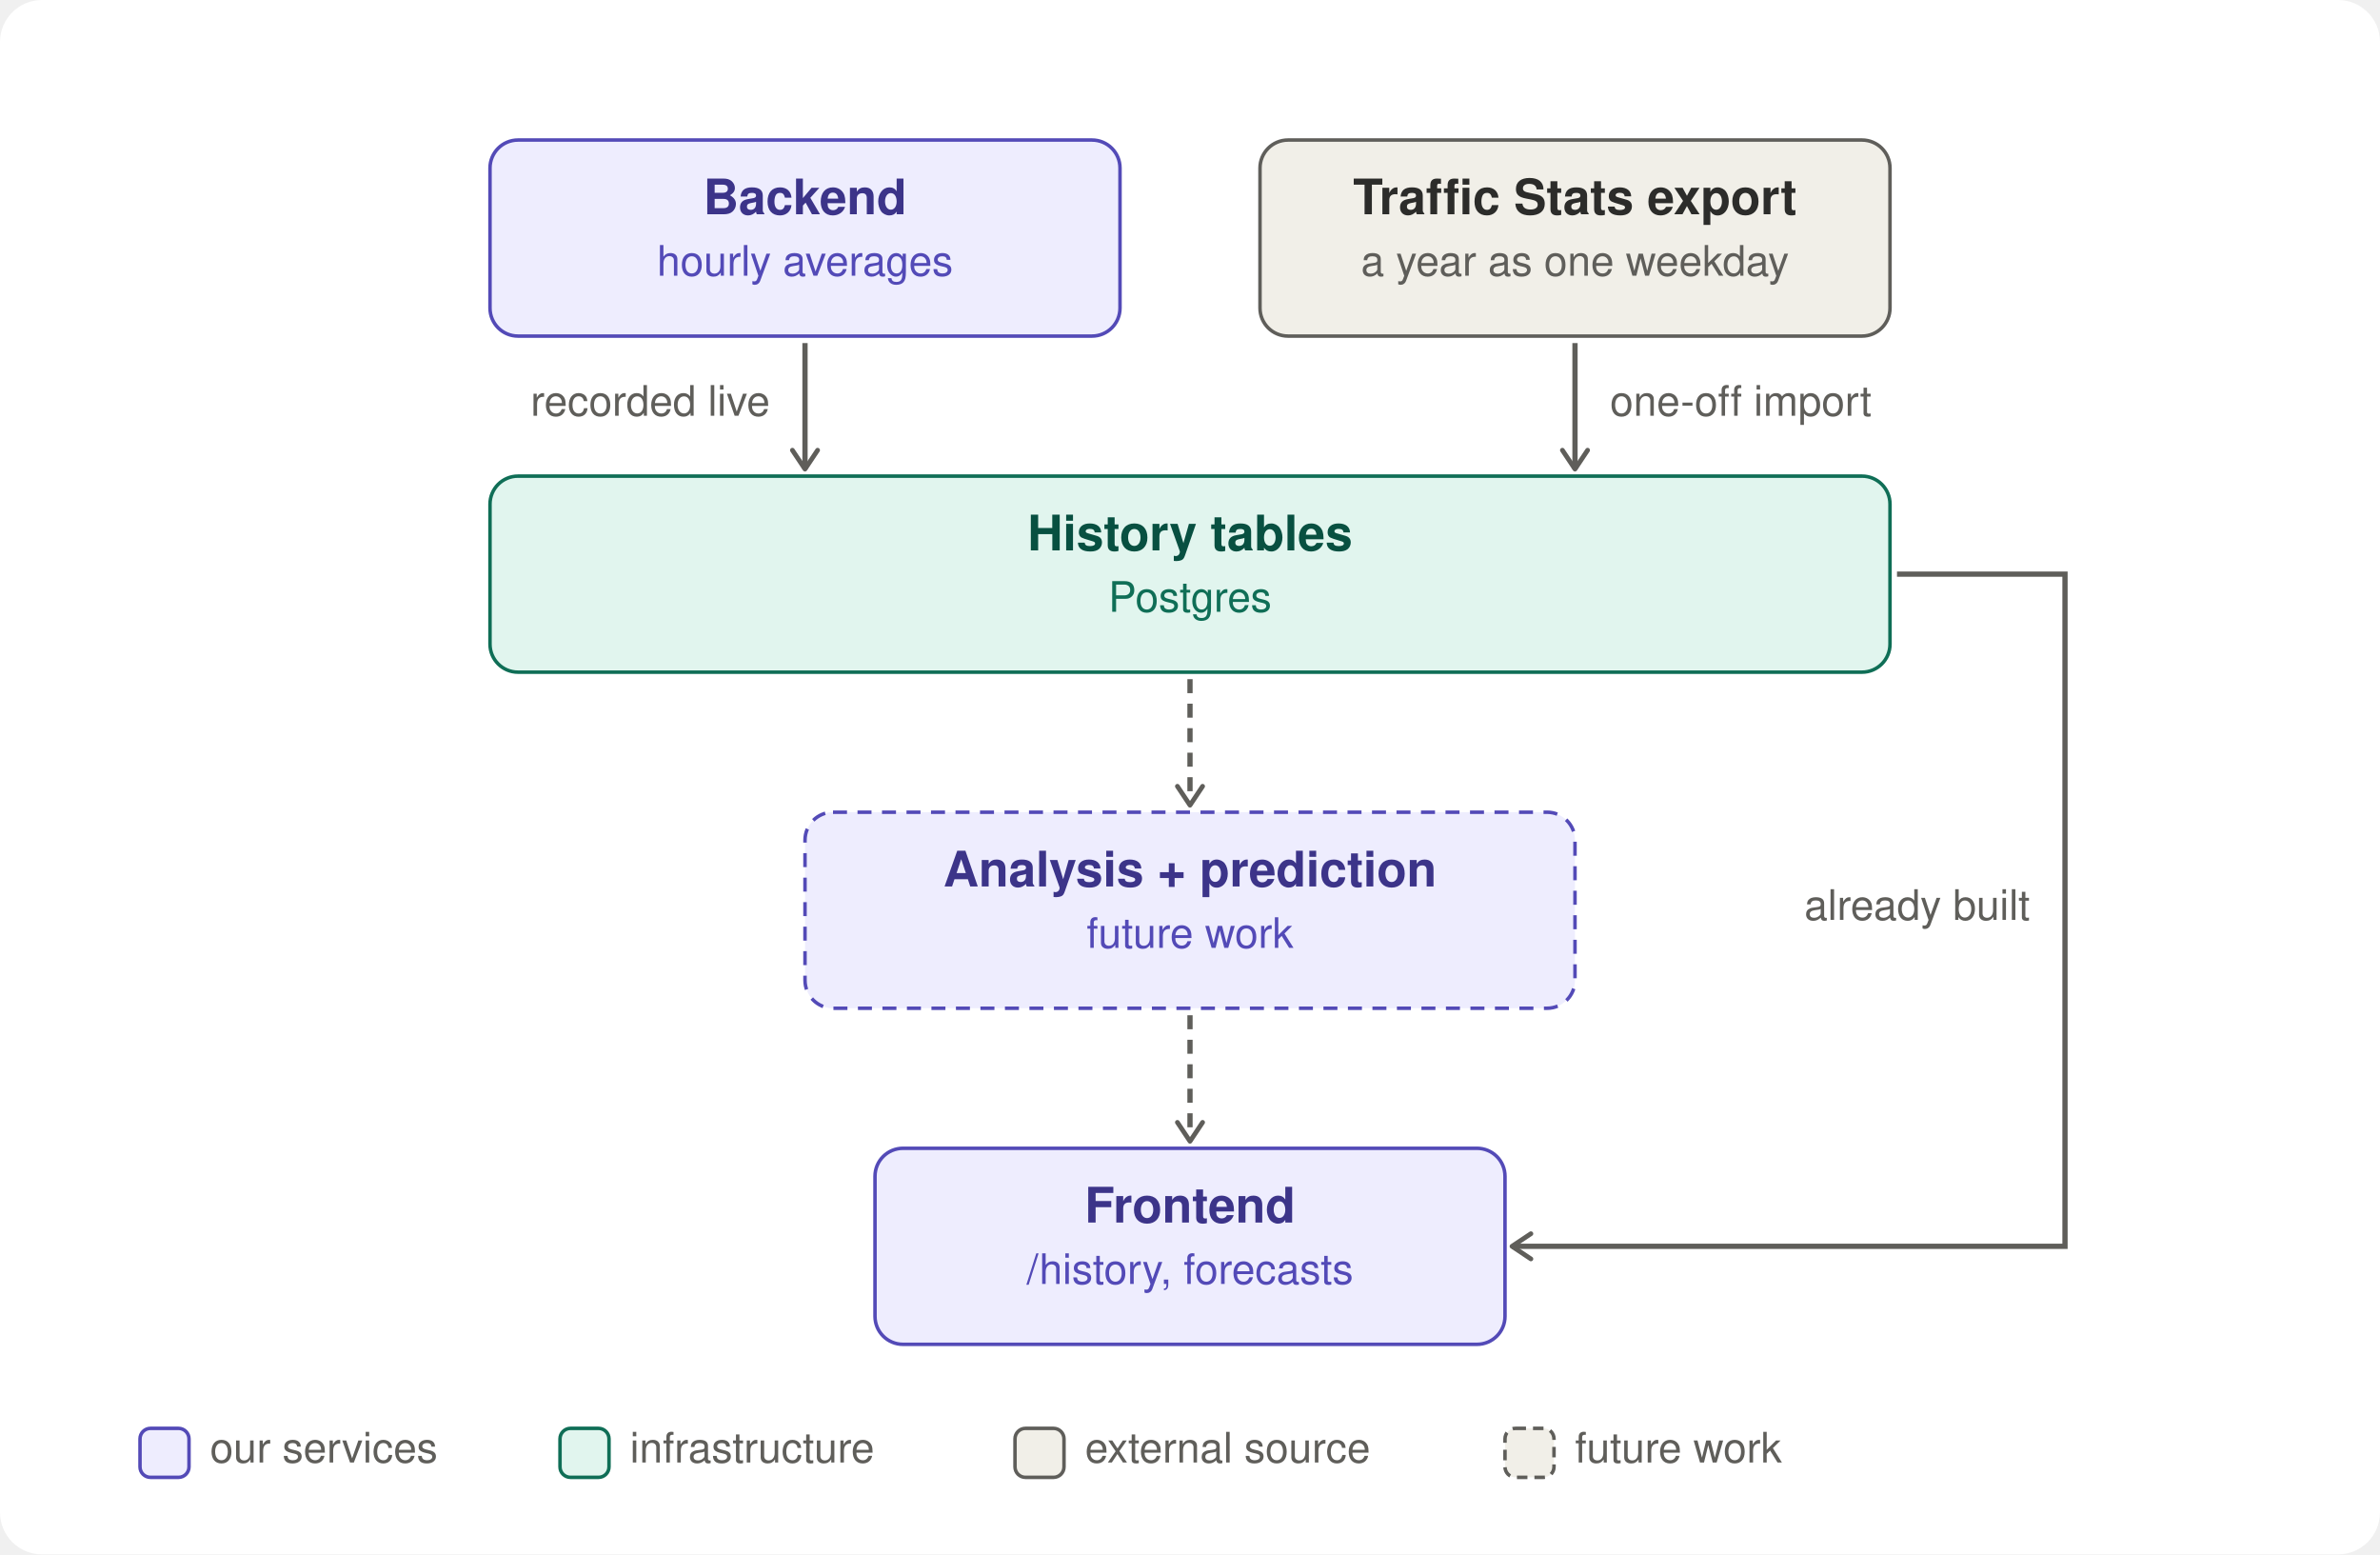
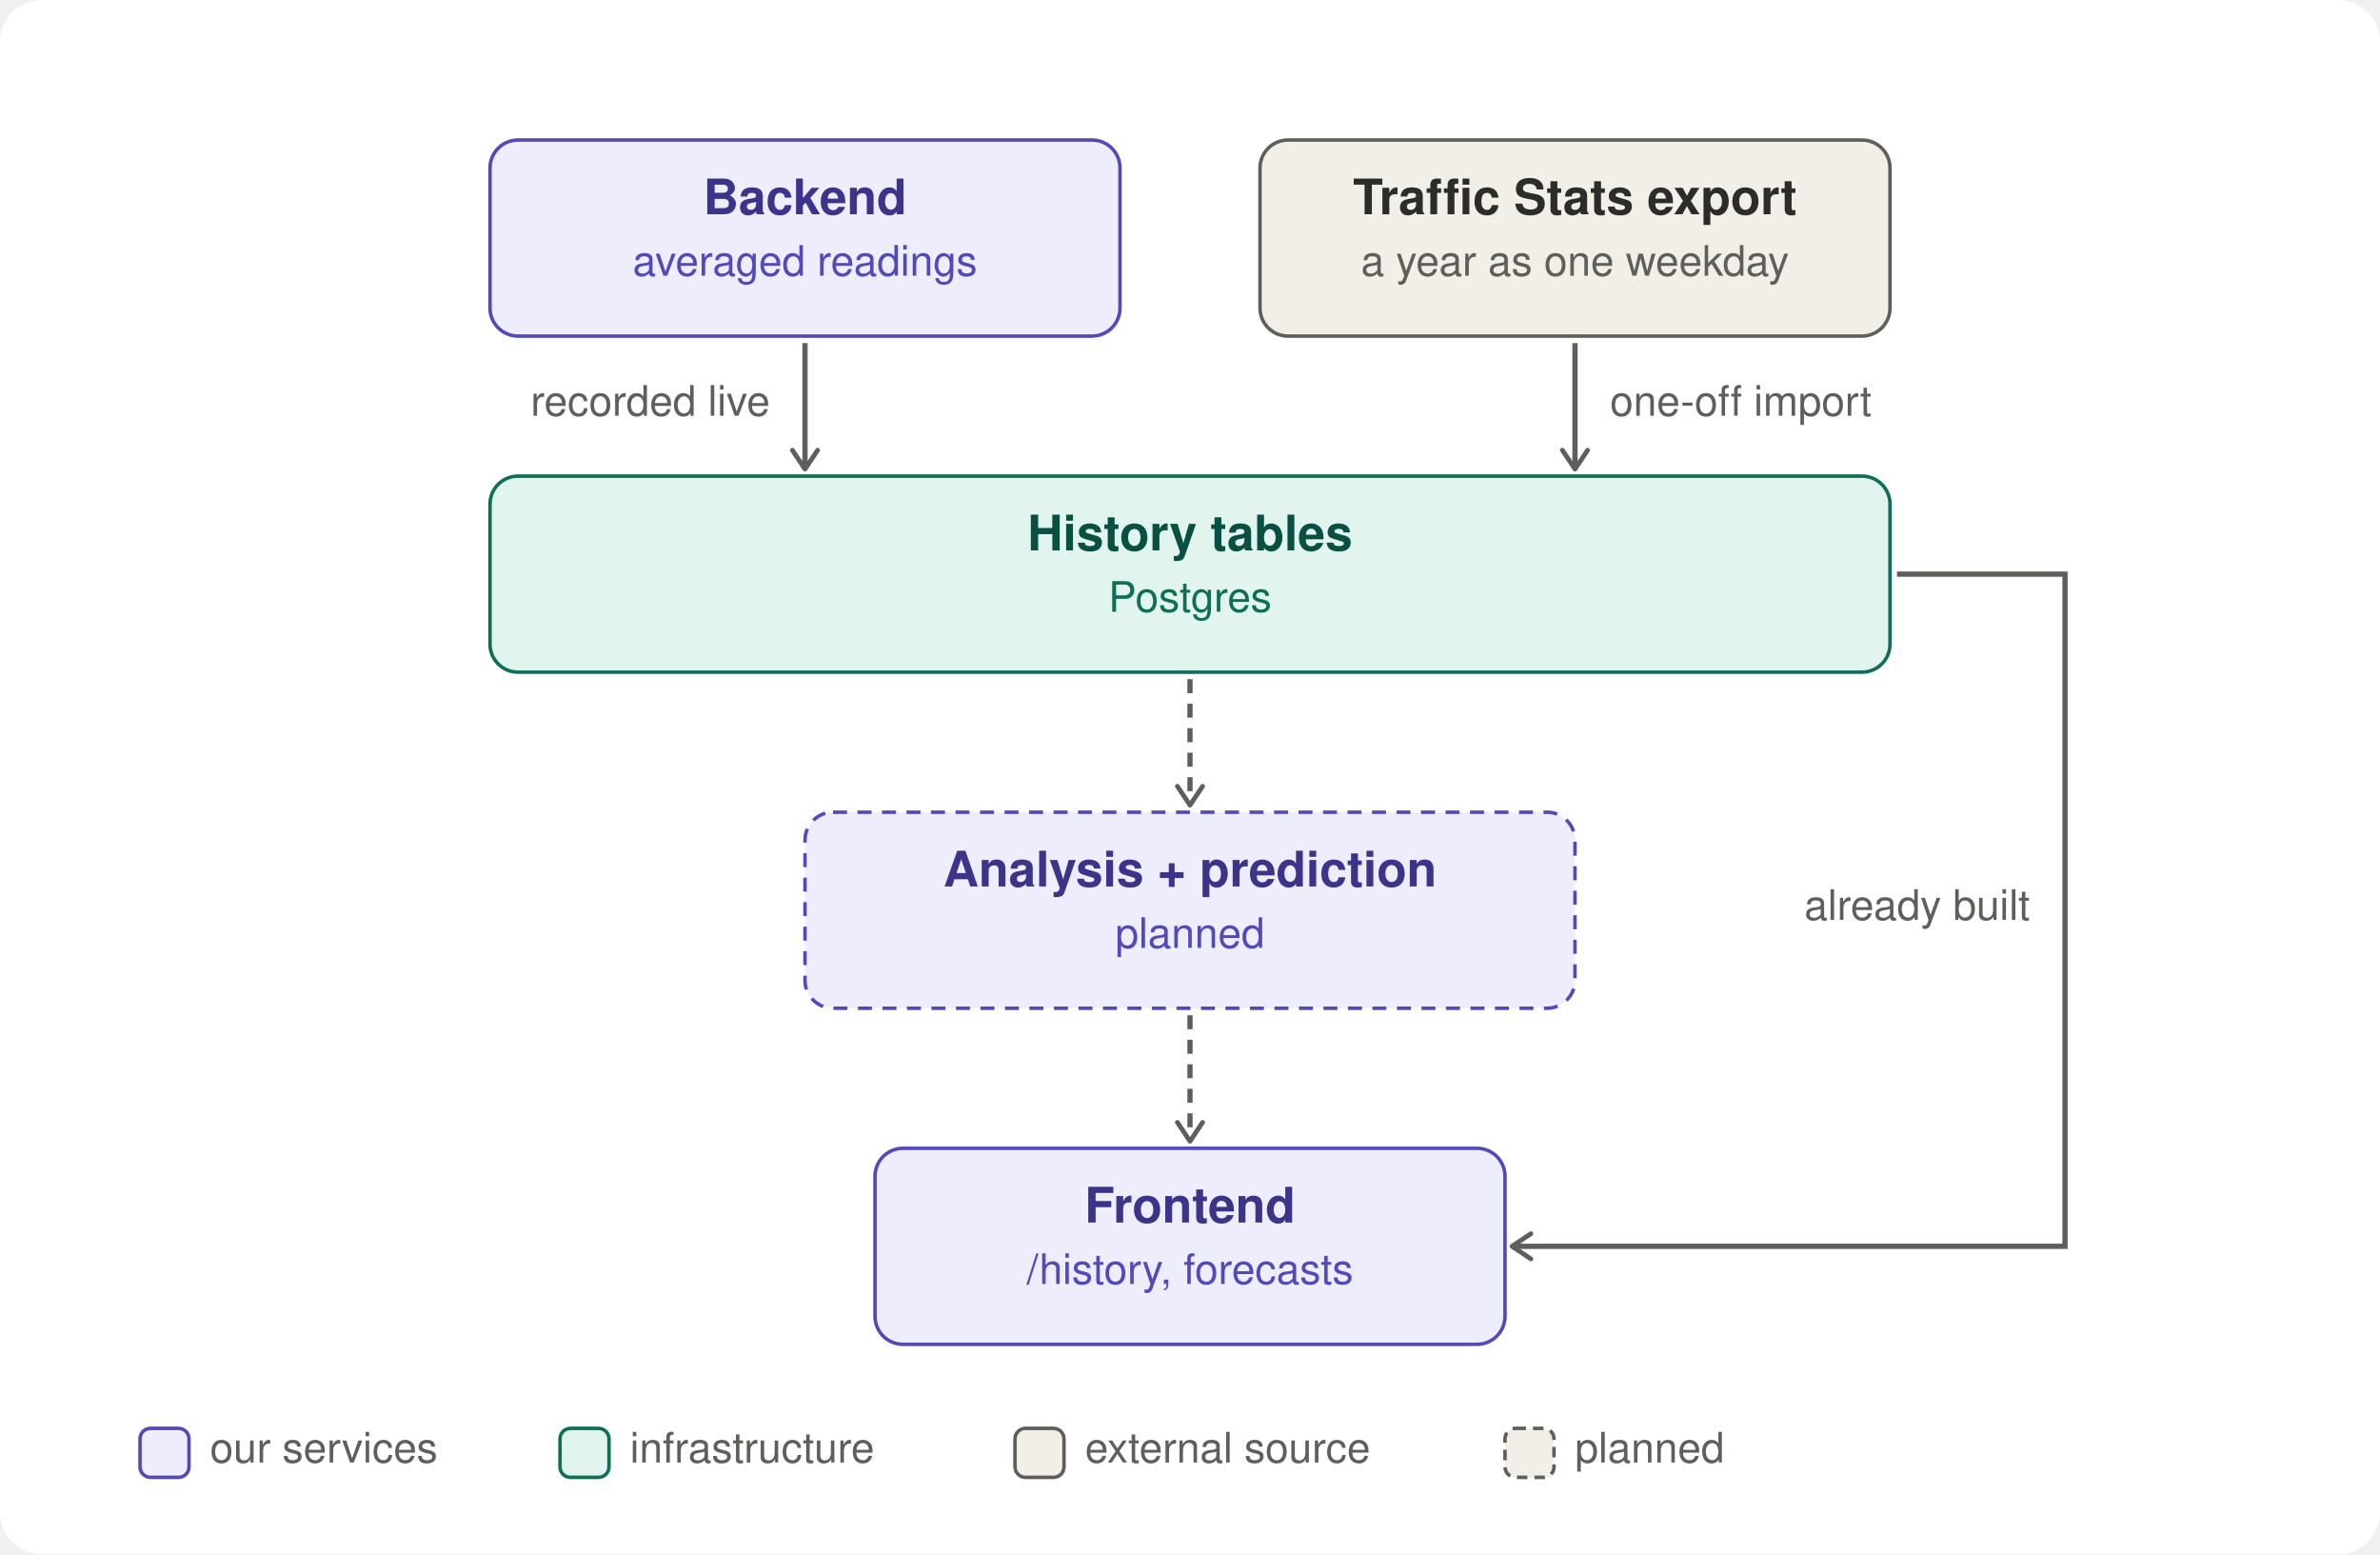
<svg xmlns="http://www.w3.org/2000/svg" width="680" height="444" viewBox="0 0 680 444" role="img" aria-labelledby="title desc">
  <style>
    .bg { fill: #ffffff; }
    text { font-family: -apple-system, BlinkMacSystemFont, "Segoe UI", Helvetica, Arial, sans-serif; }
    .th { font-size: 14px; font-weight: 600; }
    .ts { font-size: 12px; }
    .muted { fill: #5f5e5a; }
    .arr { fill: none; stroke: #5f5e5a; stroke-width: 1.5; }
    .head { fill: none; stroke: #5f5e5a; stroke-width: 1.5; stroke-linecap: round; stroke-linejoin: round; }
    .ext rect, .svc rect, .infra rect { stroke-width: 1; }
    .ext rect { fill: #f1efe8; stroke: #5f5e5a; }
    .ext .th { fill: #2c2c2a; }
    .ext .ts { fill: #5f5e5a; }
    .svc rect { fill: #eeedfe; stroke: #534ab7; }
    .svc .th { fill: #3c3489; }
    .svc .ts { fill: #534ab7; }
    .infra rect { fill: #e1f5ee; stroke: #0f6e56; }
    .infra .th { fill: #085041; }
    .infra .ts { fill: #0f6e56; }
    @media (prefers-color-scheme: dark) {
      .bg { fill: #1f1f1e; }
      .muted { fill: #b4b2a9; }
      .arr, .head { stroke: #b4b2a9; }
      .ext rect { fill: #444441; stroke: #b4b2a9; }
      .ext .th { fill: #f1efe8; }
      .ext .ts { fill: #d3d1c7; }
      .svc rect { fill: #3c3489; stroke: #afa9ec; }
      .svc .th { fill: #eeedfe; }
      .svc .ts { fill: #cecbf6; }
      .infra rect { fill: #085041; stroke: #5dcaa5; }
      .infra .th { fill: #e1f5ee; }
      .infra .ts { fill: #9fe1cb; }
    }
  </style>
  <defs>
    <marker id="arrow" viewBox="0 0 10 10" refX="8" refY="5" markerWidth="6" markerHeight="6" orient="auto-start-reverse">
      <path class="head" d="M2 1L8 5L2 9" />
    </marker>
  </defs>
  <rect class="bg" x="0" y="0" width="680" height="444" rx="12" />
  <g class="svc">
    <rect x="140" y="40" width="180" height="56" rx="8" />
    <text class="th" x="230" y="58" text-anchor="middle" dominant-baseline="central">Backend</text>
-     <text class="ts" x="230" y="76" text-anchor="middle" dominant-baseline="central">hourly averages</text>
+     <text class="ts" x="230" y="76" text-anchor="middle" dominant-baseline="central">averaged readings</text>
  </g>
  <g class="ext">
    <rect x="360" y="40" width="180" height="56" rx="8" />
    <text class="th" x="450" y="58" text-anchor="middle" dominant-baseline="central">Traffic Stats export</text>
    <text class="ts" x="450" y="76" text-anchor="middle" dominant-baseline="central">a year as one weekday</text>
  </g>
  <line class="arr" x1="230" y1="98" x2="230" y2="134" marker-end="url(#arrow)" />
  <text class="ts muted" x="220" y="116" text-anchor="end" dominant-baseline="central">recorded live</text>
  <line class="arr" x1="450" y1="98" x2="450" y2="134" marker-end="url(#arrow)" />
  <text class="ts muted" x="460" y="116" dominant-baseline="central">one-off import</text>
  <g class="infra">
    <rect x="140" y="136" width="400" height="56" rx="8" />
    <text class="th" x="340" y="154" text-anchor="middle" dominant-baseline="central">History tables</text>
    <text class="ts" x="340" y="172" text-anchor="middle" dominant-baseline="central">Postgres</text>
  </g>
  <line class="arr" x1="340" y1="194" x2="340" y2="230" marker-end="url(#arrow)" stroke-dasharray="4 3" />
  <g class="svc">
    <rect x="230" y="232" width="220" height="56" rx="8" stroke-dasharray="4 3" />
    <text class="th" x="340" y="250" text-anchor="middle" dominant-baseline="central">Analysis + prediction</text>
-     <text class="ts" x="340" y="268" text-anchor="middle" dominant-baseline="central">future work</text>
+     <text class="ts" x="340" y="268" text-anchor="middle" dominant-baseline="central">planned</text>
  </g>
  <line class="arr" x1="340" y1="290" x2="340" y2="326" marker-end="url(#arrow)" stroke-dasharray="4 3" />
  <path class="arr" d="M542 164 L590 164 L590 356 L432 356" marker-end="url(#arrow)" />
  <text class="ts muted" x="580" y="260" text-anchor="end" dominant-baseline="central">already built</text>
  <g class="svc">
    <rect x="250" y="328" width="180" height="56" rx="8" />
    <text class="th" x="340" y="346" text-anchor="middle" dominant-baseline="central">Frontend</text>
    <text class="ts" x="340" y="364" text-anchor="middle" dominant-baseline="central">/history, forecasts</text>
  </g>
  <g class="svc">
    <rect x="40" y="408" width="14" height="14" rx="3" />
  </g>
  <text class="ts muted" x="60" y="415" dominant-baseline="central">our services</text>
  <g class="infra">
    <rect x="160" y="408" width="14" height="14" rx="3" />
  </g>
  <text class="ts muted" x="180" y="415" dominant-baseline="central">infrastructure</text>
  <g class="ext">
    <rect x="290" y="408" width="14" height="14" rx="3" />
  </g>
  <text class="ts muted" x="310" y="415" dominant-baseline="central">external source</text>
  <g class="ext">
    <rect x="430" y="408" width="14" height="14" rx="3" stroke-dasharray="3 2" />
  </g>
-   <text class="ts muted" x="450" y="415" dominant-baseline="central">future work</text>
+   <text class="ts muted" x="450" y="415" dominant-baseline="central">planned</text>
</svg>
